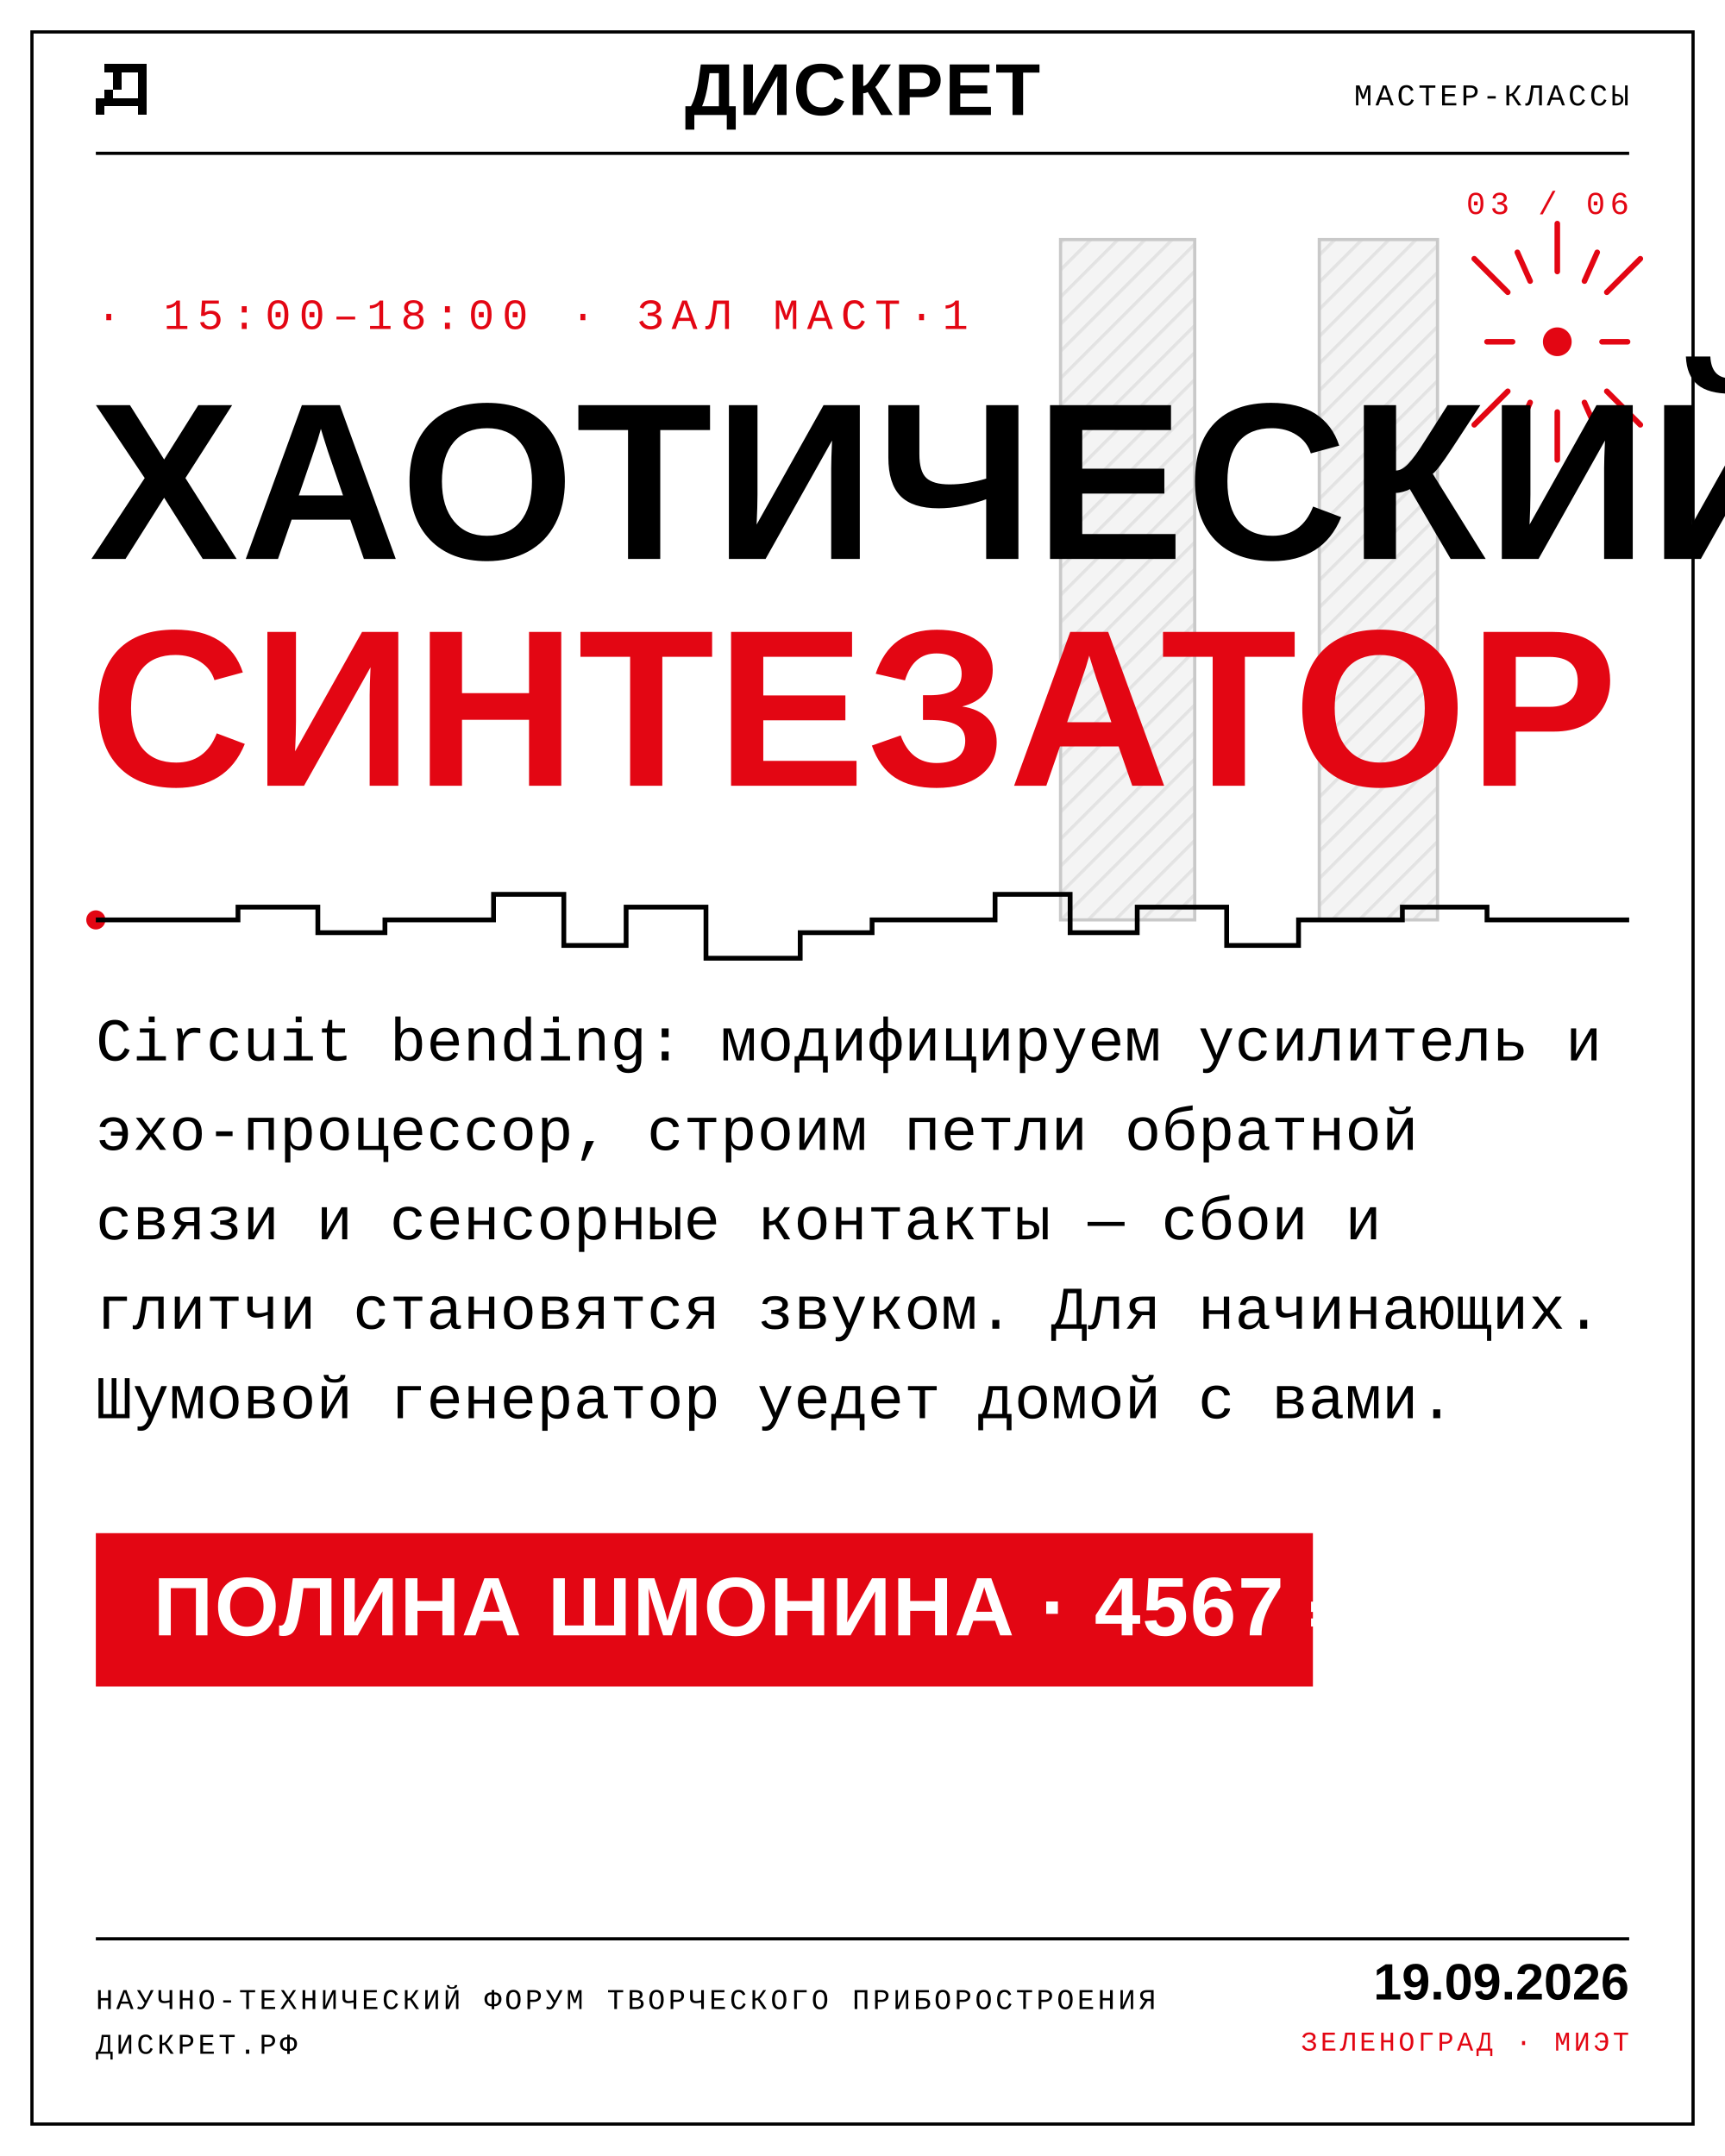
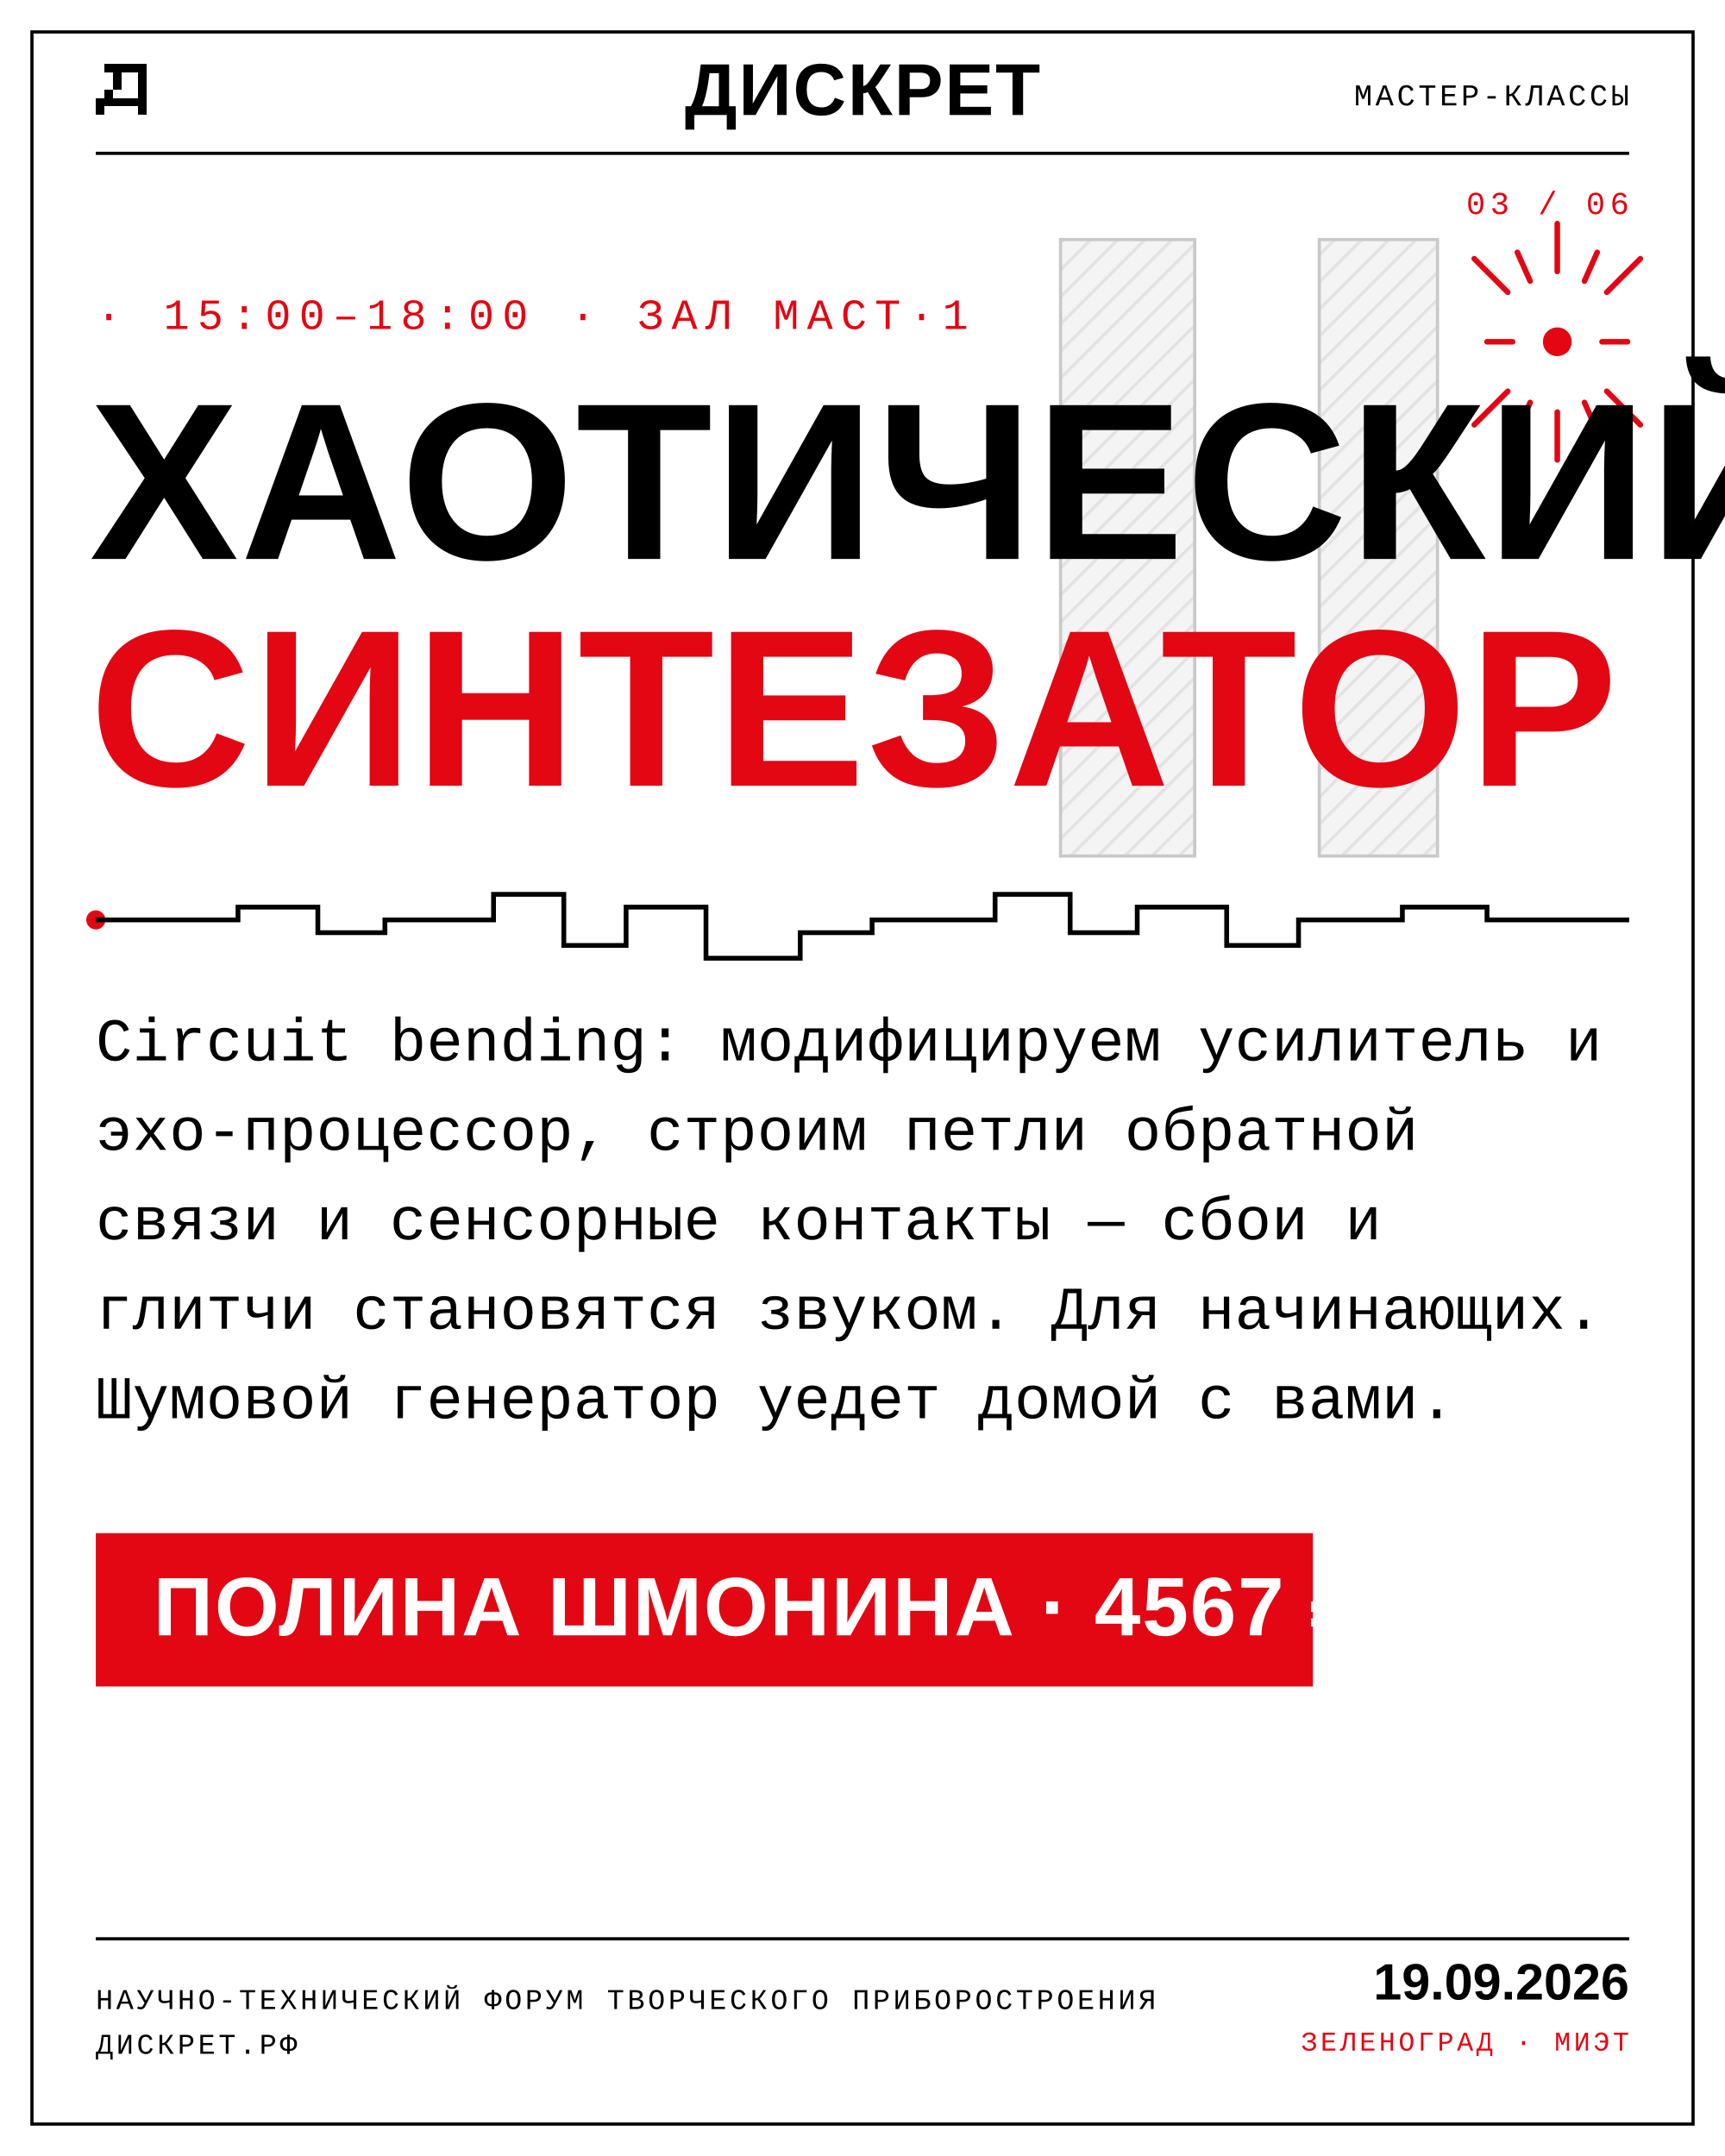
<svg xmlns="http://www.w3.org/2000/svg" width="1080" height="1350" viewBox="0 0 1080 1350" fill="none" font-family="'Arial Narrow','Helvetica Neue',Arial,sans-serif">
  <defs>
    <g id="logoD" shape-rendering="crispEdges" transform="scale(0.66667)">
      <rect x="10" y="0" width="2" height="12" />
      <rect x="2" y="0" width="8" height="2" />
      <rect x="4" y="2" width="2" height="4" />
      <rect x="2" y="6" width="2" height="2" />
      <rect x="0" y="8" width="12" height="2" />
      <rect x="0" y="10" width="2" height="2" />
    </g>
    <pattern id="th" width="12" height="12" patternTransform="rotate(45)" patternUnits="userSpaceOnUse">
      <rect width="12" height="12" fill="#f4f4f4" />
      <line x1="0" y1="0" x2="0" y2="12" stroke="#e3e3e3" stroke-width="4" />
    </pattern>
  </defs>
  <rect width="1080" height="1350" fill="#FFFFFF" />
  <rect x="20" y="20" width="1040" height="1310" fill="none" stroke="#000" stroke-width="2" />
  <use href="#logoD" fill="#000" transform="translate(60,40) scale(4.0)" />
  <text x="540" y="72" text-anchor="middle" font-weight="800" font-size="46" letter-spacing="1" fill="#000">ДИСКРЕТ</text>
  <text x="1020" y="66" text-anchor="end" font-family="'Courier New',monospace" font-size="19" letter-spacing="2" fill="#000">МАСТЕР-КЛАССЫ</text>
  <line x1="60" y1="96" x2="1020" y2="96" stroke="#000" stroke-width="2" />
  <text x="1020" y="134" text-anchor="end" font-family="'Courier New',monospace" font-size="20" letter-spacing="3" fill="#E30613">03 / 06</text>
  <g stroke="#c9c9c9" stroke-width="2">
-     <rect x="664" y="150" width="84" height="426" fill="url(#th)" />
-     <rect x="826" y="150" width="74" height="426" fill="url(#th)" />
+     <rect x="664" y="150" width="84" height="386" fill="url(#th)" />
+     <rect x="826" y="150" width="74" height="386" fill="url(#th)" />
  </g>
  <g stroke="#E30613" stroke-width="3.5" stroke-linecap="round">
    <line x1="975" y1="170" x2="975" y2="140" />
    <line x1="975" y1="258" x2="975" y2="288" />
    <line x1="931" y1="214" x2="947" y2="214" />
    <line x1="1003" y1="214" x2="1019" y2="214" />
    <line x1="944" y1="183" x2="923" y2="162" />
    <line x1="1006" y1="183" x2="1027" y2="162" />
    <line x1="944" y1="245" x2="923" y2="266" />
    <line x1="1006" y1="245" x2="1027" y2="266" />
    <line x1="958" y1="176" x2="950" y2="158" />
    <line x1="992" y1="176" x2="1000" y2="158" />
    <line x1="958" y1="252" x2="950" y2="270" />
    <line x1="992" y1="252" x2="1000" y2="270" />
  </g>
  <circle cx="975" cy="214" r="9" fill="#E30613" />
  <text x="60" y="206" font-family="'Courier New',monospace" font-size="27" letter-spacing="5" fill="#E30613">· 15:00–18:00 · ЗАЛ МАСТ·1</text>
  <text x="56" y="350" font-weight="800" font-size="140" letter-spacing="1" fill="#000" textLength="960" lengthAdjust="spacingAndGlyphs">ХАОТИЧЕСКИЙ</text>
  <text x="56" y="492" font-weight="800" font-size="140" letter-spacing="1" fill="#E30613" textLength="960" lengthAdjust="spacingAndGlyphs">СИНТЕЗАТОР</text>
  <circle cx="60" cy="576" r="6" fill="#E30613" />
  <polyline points="60,576 149,576 149,568 199,568 199,584 241,584 241,576 309,576 309,560 353,560 353,592 392,592 392,568 442,568 442,600 501,600 501,584 546,584 546,576 623,576 623,560 670,560 670,584 712,584 712,568 768,568 768,592 813,592 813,576 878,576 878,568 931,568 931,576 1020,576" fill="none" stroke="#000" stroke-width="3" />
  <text x="60" y="664" font-family="'Courier New',monospace" font-size="38" letter-spacing="0.2" fill="#000">Circuit bending: модифицируем усилитель и</text>
  <text x="60" y="720" font-family="'Courier New',monospace" font-size="38" letter-spacing="0.2" fill="#000">эхо-процессор, строим петли обратной</text>
  <text x="60" y="776" font-family="'Courier New',monospace" font-size="38" letter-spacing="0.2" fill="#000">связи и сенсорные контакты — сбои и</text>
  <text x="60" y="832" font-family="'Courier New',monospace" font-size="38" letter-spacing="0.2" fill="#000">глитчи становятся звуком. Для начинающих.</text>
  <text x="60" y="888" font-family="'Courier New',monospace" font-size="38" letter-spacing="0.2" fill="#000">Шумовой генератор уедет домой с вами.</text>
  <rect x="60" y="960" width="762" height="96" fill="#E30613" />
  <text x="96" y="1024" font-weight="800" font-size="52" letter-spacing="1" fill="#FFF">ПОЛИНА ШМОНИНА · 4567 ₽</text>
  <line x1="60" y1="1214" x2="1020" y2="1214" stroke="#000" stroke-width="2" />
  <text x="60" y="1258" font-family="'Courier New',monospace" font-size="18" letter-spacing="2" fill="#000">НАУЧНО-ТЕХНИЧЕСКИЙ ФОРУМ ТВОРЧЕСКОГО ПРИБОРОСТРОЕНИЯ</text>
  <text x="60" y="1286" font-family="'Courier New',monospace" font-size="18" letter-spacing="2" fill="#000">ДИСКРЕТ.РФ</text>
  <text x="1020" y="1252" text-anchor="end" font-weight="800" font-size="32" fill="#000">19.09.2026</text>
  <text x="1020" y="1284" text-anchor="end" font-family="'Courier New',monospace" font-size="17" letter-spacing="2" fill="#E30613">ЗЕЛЕНОГРАД · МИЭТ</text>
</svg>
